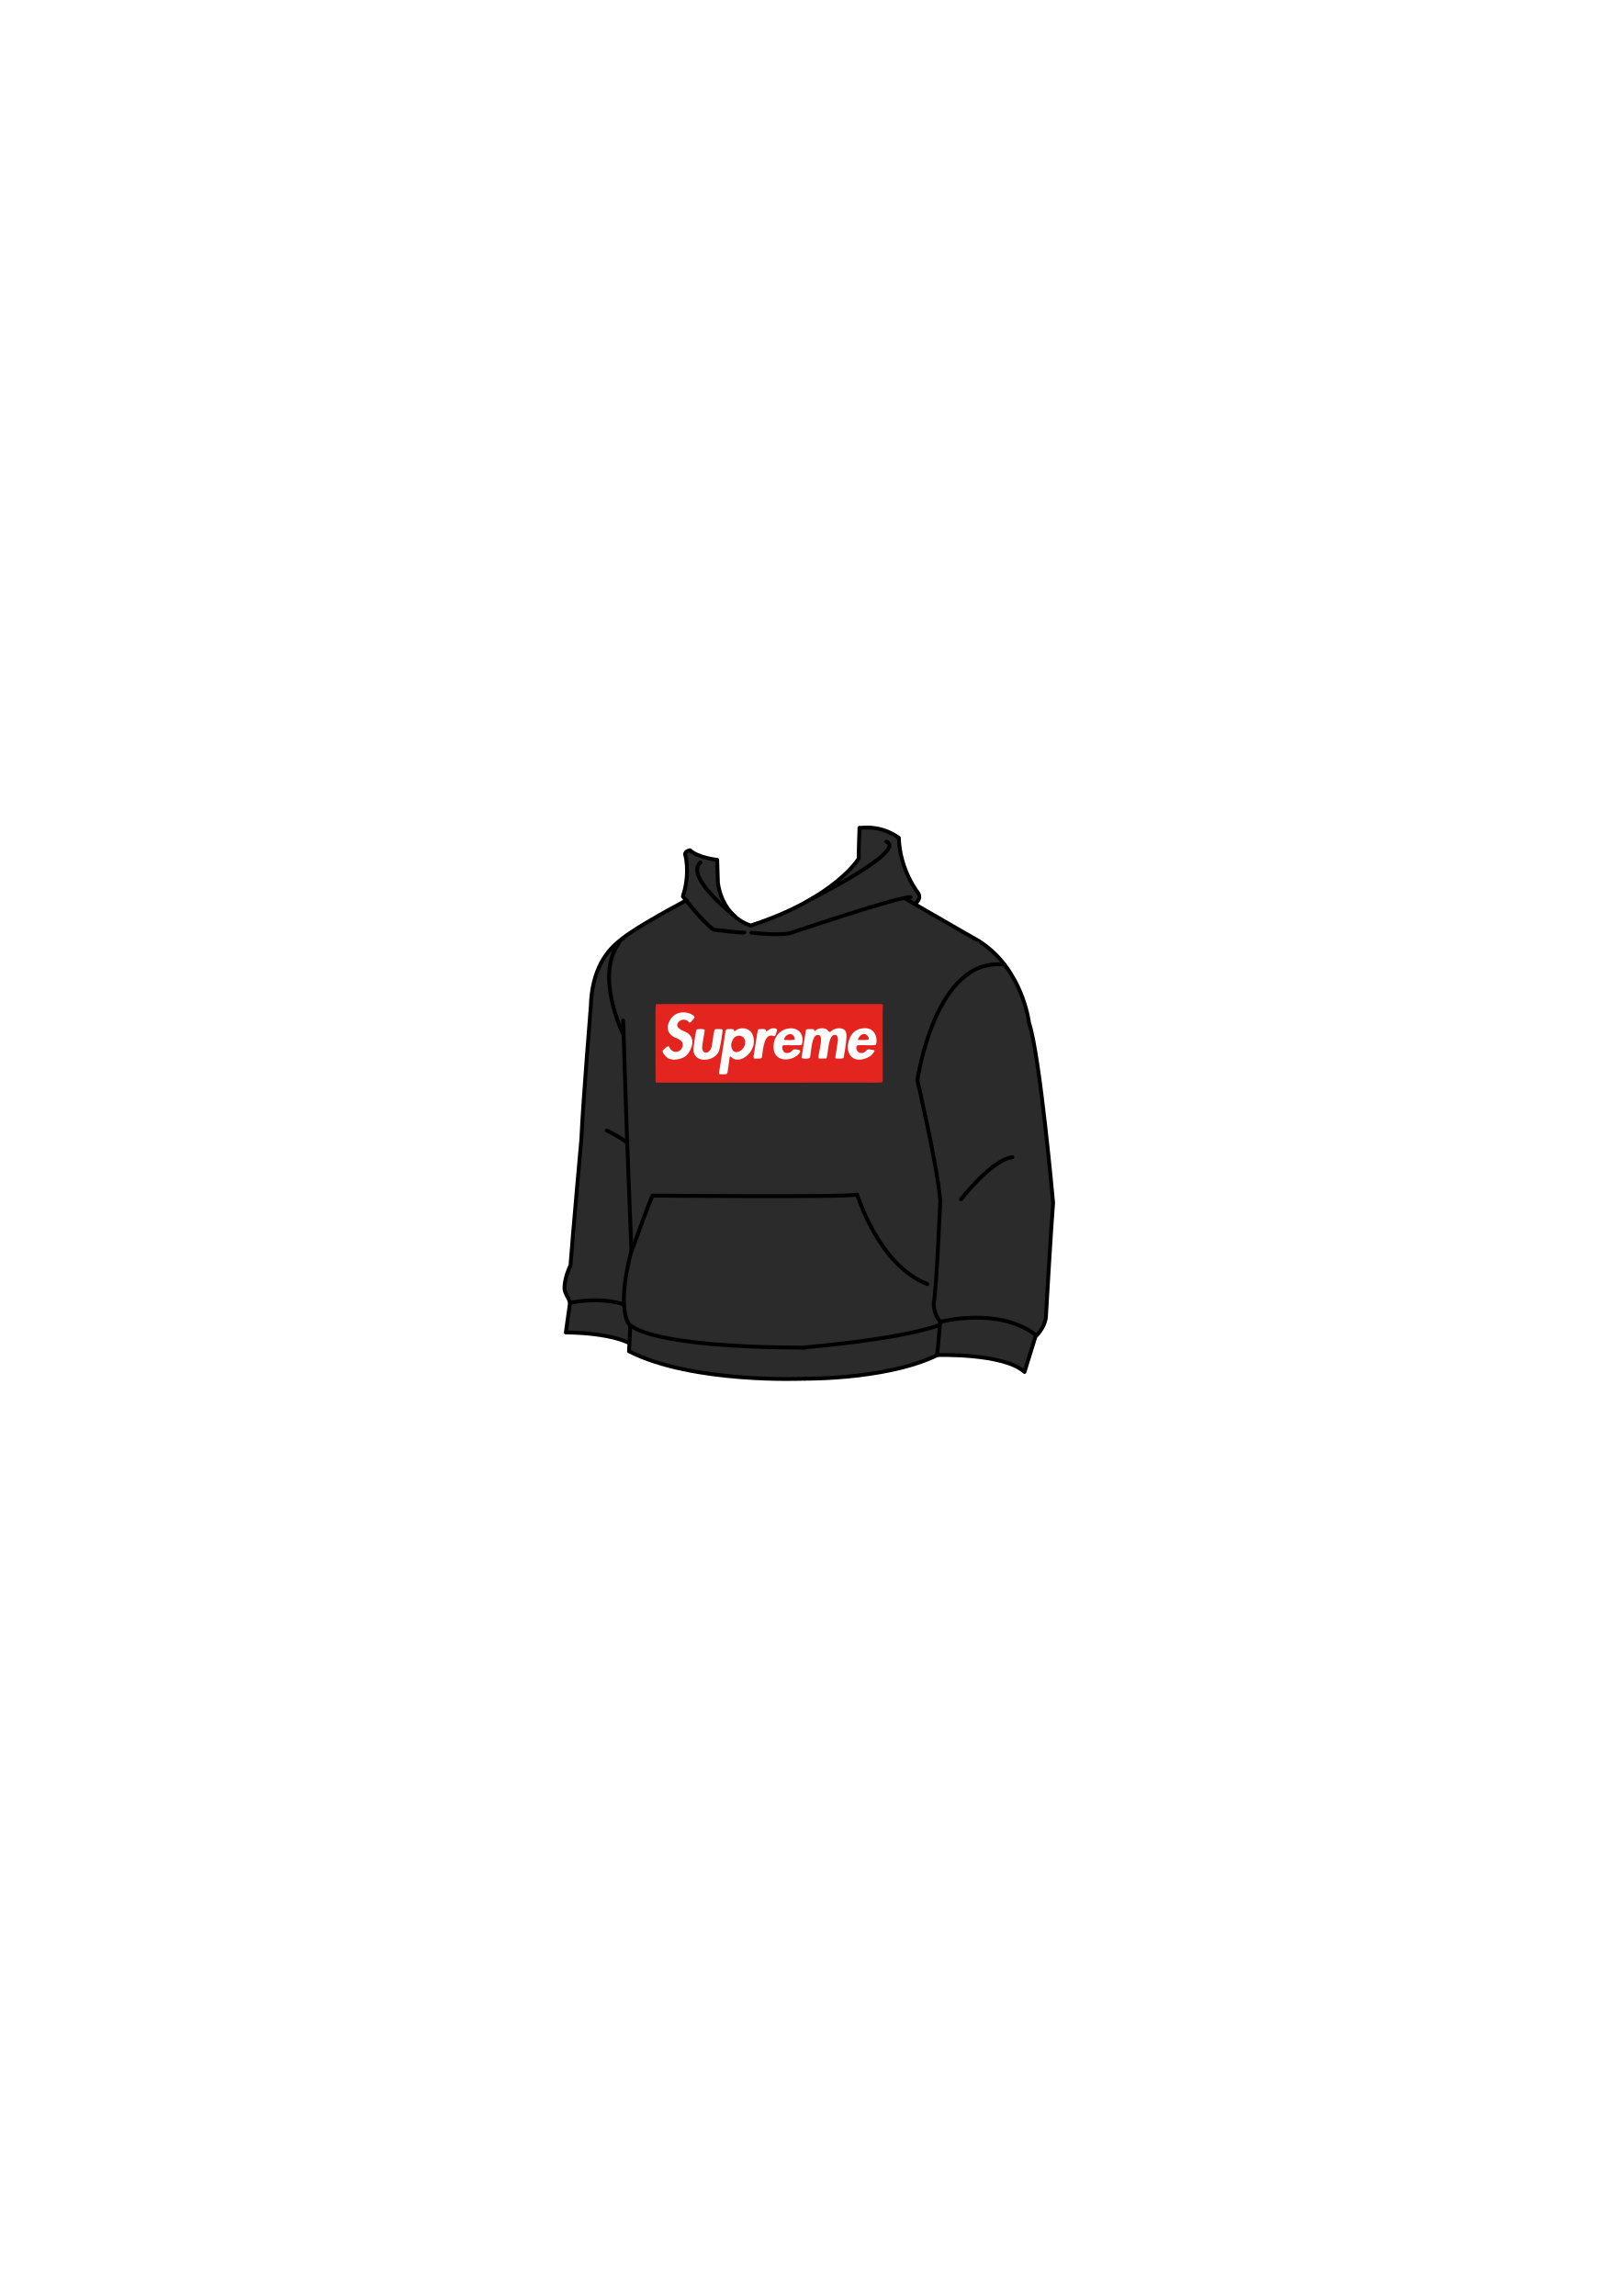
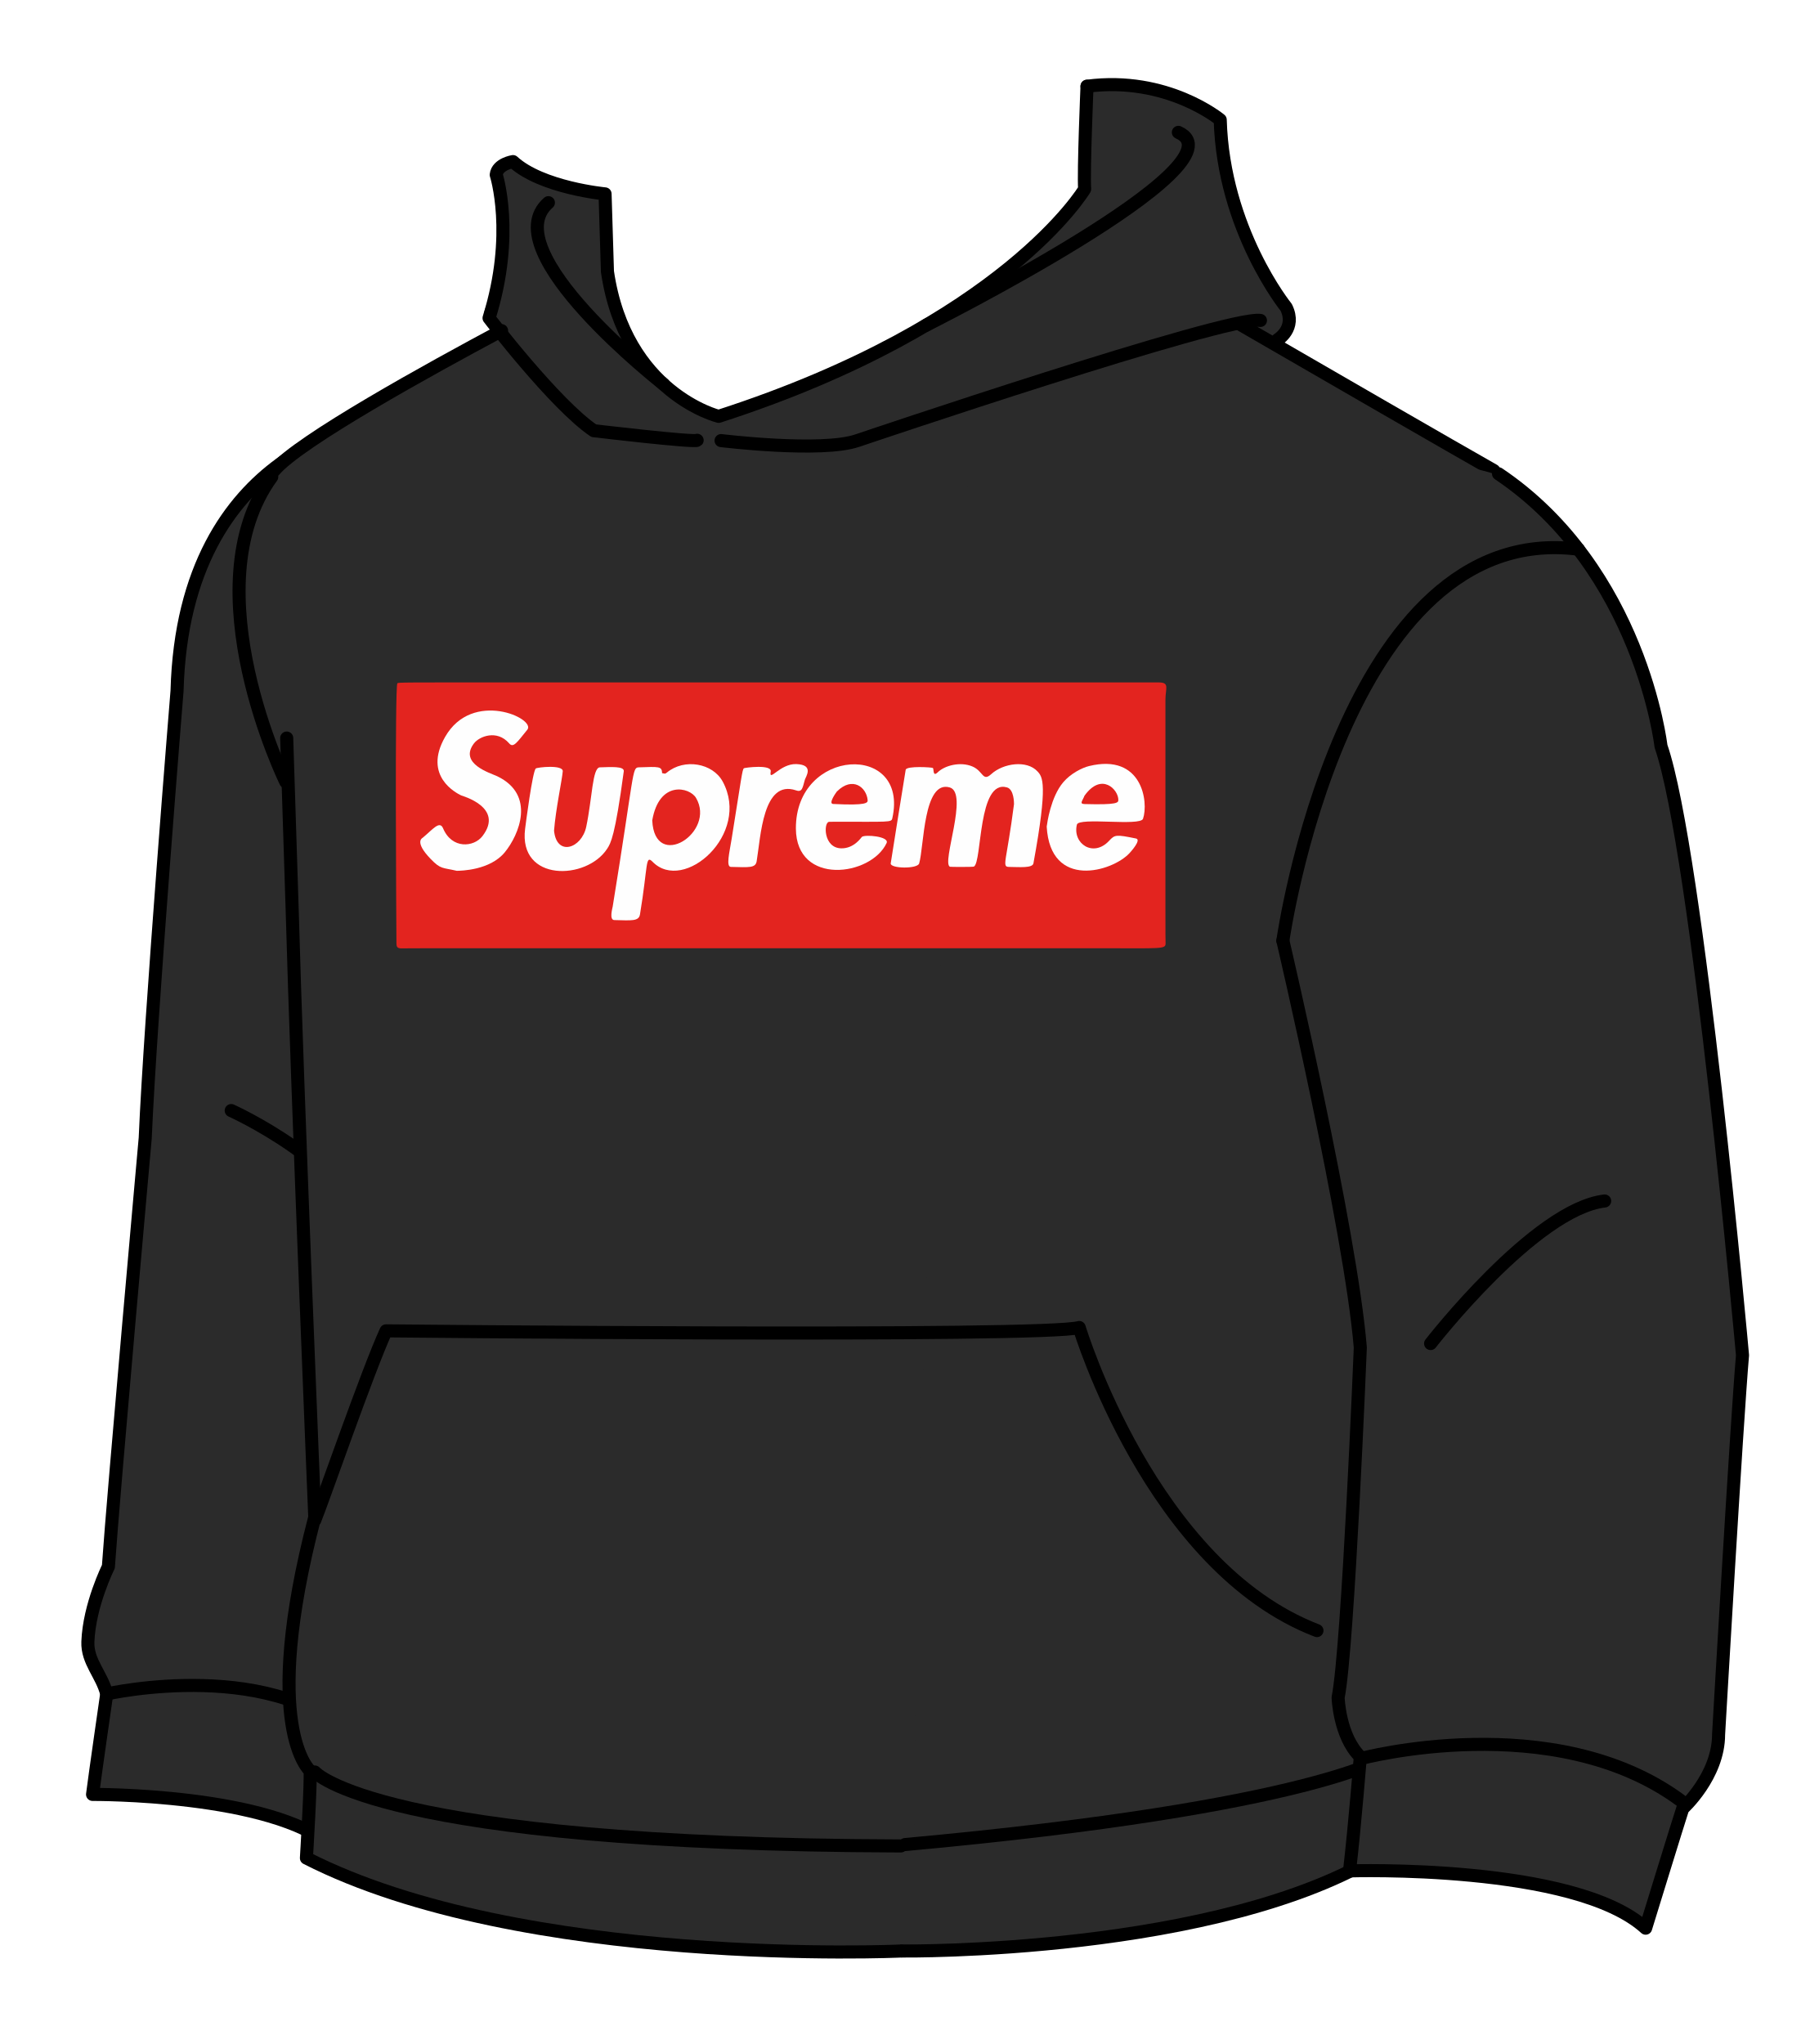
- <svg xmlns="http://www.w3.org/2000/svg" width="100%" height="100%" viewBox="0 0 1749 2481" version="1.1" xml:space="preserve" style="fill-rule:evenodd;clip-rule:evenodd;stroke-linecap:round;stroke-linejoin:round;stroke-miterlimit:1.5;">
+ <svg xmlns="http://www.w3.org/2000/svg" width="100%" height="100%" viewBox="581.942 867.199 577.503 652.273" version="1.1" xml:space="preserve" style="fill-rule:evenodd;clip-rule:evenodd;stroke-linecap:round;stroke-linejoin:round;stroke-miterlimit:1.5;">
  <g transform="matrix(1,0,0,1,253.7003,-100.7298)">
    <g id="l-hand" transform="matrix(1,0,0,1,102.8623,-25.0887)">
      <g>
        <path d="M344.133,1128.014L319.595,1137.856L302.964,1151.797L289.516,1173.007L283.371,1196.786L278.829,1253.694L273.782,1324.837L270.517,1373.522L263.689,1445.362L259.83,1491.376C259.83,1491.376 246.768,1519.577 259.533,1532.046L256.089,1565.249C256.089,1565.249 323.952,1568.638 331.165,1582.44L339.982,1550.555L358.15,1538.799C358.15,1538.799 364.562,1524.885 362.959,1508.464L372.043,1420.174L378.723,1358.723L389.907,1248.38L389.907,1240.157C389.907,1240.157 415.278,1121.163 344.133,1128.014Z" style="fill:rgb(43,43,43);" />
        <path d="M259.533,1532.046L256.607,1560.254L253.936,1564.902L258.761,1565.116C258.761,1565.116 327.158,1570.007 331.005,1580.505L340.41,1549.965C340.41,1549.965 319.036,1521.324 261.967,1532.652" style="fill:rgb(43,43,43);" />
      </g>
      <path d="M346.001,1128.014C346.001,1128.014 284.016,1134.426 281.879,1213.51C281.879,1213.51 273.33,1318.242 271.726,1356.181C271.726,1356.181 261.574,1469.463 259.971,1492.974C259.971,1492.974 253.868,1505.179 253.423,1516.947C253.183,1523.274 257.918,1527.471 259.436,1533.585C259.436,1533.585 255.683,1559.539 254.92,1565.646C254.92,1565.646 312.172,1565.264 331.637,1582.44L340.416,1549.956C340.416,1549.956 341.712,1549.174 356.329,1540.411C357.938,1539.447 362.603,1538.224 363.316,1506.867C363.316,1506.867 375.212,1385.666 377.439,1367.593C377.439,1367.593 386.344,1259.929 389.907,1240.157" style="fill:none;stroke:black;stroke-width:4.17px;" />
      <path d="M259.436,1533.585C259.436,1533.585 314.78,1521.009 340.416,1549.956" style="fill:none;stroke:black;stroke-width:4.17px;" />
      <g transform="matrix(1,0,0,1,-0.754951,20.17964)">
        <path d="M299.926,1327.234C299.926,1327.234 336.873,1343.831 344.888,1367.593" style="fill:none;stroke:black;stroke-width:4.17px;" />
      </g>
    </g>
    <g id="body">
      <g>
        <path d="M735.838,1078.107L779.272,1102.343L805.751,1118.111C805.751,1118.111 865.961,1163.269 816.82,1269.614L806.82,1295.027C806.82,1295.027 788.372,1371.14 787.227,1384.88C787.227,1384.88 783.029,1457.781 789.899,1493.659C789.899,1493.659 795.2,1502.31 771.748,1528.731C771.748,1528.731 769.165,1554.127 769.7,1558.402C769.7,1558.402 732.547,1589.36 617.41,1590.529L612.683,1554.127C612.683,1554.127 599.191,1382.913 601.417,1367.773C601.417,1367.773 594.947,1225.725 597.514,1186.539C597.514,1186.539 600.908,1114.377 603.198,1109.952C603.198,1109.952 625.87,1073.224 635.889,1064.207C635.889,1064.207 650.447,1055.387 668.77,1035.613C671.879,1032.258 674.946,1029.9 675.16,1025.445C675.636,1015.515 674.475,1001.065 675.16,994.931L694.093,994.931L718.698,1005.754C718.698,1005.754 717.583,1021.972 722.905,1035.613C727.03,1046.188 730.845,1057.218 736.977,1063.456C744.072,1070.674 734.728,1077.736 735.838,1078.107Z" style="fill:rgb(43,43,43);" />
        <path d="M520.695,1029.708L521.909,1056.425L531.528,1083.677L556.909,1101.311L572.94,1095.765L602.062,1083.677L641.069,1061.594C641.069,1061.594 617.644,1387.174 620.315,1590.529C620.315,1590.529 489.834,1593.379 426.142,1561.604C426.142,1561.604 428.146,1539.228 427.144,1534.219C427.144,1534.219 420.354,1525.202 419.741,1508.503C419.741,1508.503 423.804,1469.095 428.48,1452.731L426.142,1387.941C426.142,1387.941 419.575,1228.885 419.439,1217.435C419.439,1217.435 389.772,1157.289 415.734,1118.087C415.734,1118.087 429.672,1107.328 441.027,1099.98C452.382,1092.633 475.894,1079.454 485.579,1073.443C488.376,1071.707 479.165,1072.807 484.321,1063.745C489.818,1054.083 486.854,1029.933 488.316,1023.733C490.438,1014.728 502.077,1025.773 502.077,1025.773L520.695,1029.708Z" style="fill:rgb(43,43,43);" />
        <g transform="matrix(0.066553,0,0,0.066553,596.912,1292.73)">
          <g transform="matrix(1,0,0,1,-3643.75,-5168.75)">
            <g id="_5a7f5f47abc3d121aba71181.png" transform="matrix(9.809338,0,0,9.809338,1487.916,3540.618)">
              <path d="M68.5,2.034L374.5,2.034C380.228,1.997 377.965,4.825 377.966,10.5C377.971,125.615 377.931,125.602 378.034,129.495C378.115,132.53 376.364,131.966 345.5,131.966C7.396,131.966 7.4,131.958 4.505,132.034C2.224,132.095 2.044,130.955 2.035,129.512C1.968,119.35 1.206,3.811 2.483,2.483C2.979,1.967 3.134,2.034 68.5,2.034Z" style="fill:rgb(227,36,31);" />
              <path d="M131.908,46.381C133.181,46.559 133.23,46.931 134.237,46.096C142.771,39.013 156.65,41.486 161.526,50.484C175.436,76.149 142.517,105.234 127.284,89.739C123.632,86.025 125.05,91.603 121.092,115.436C120.525,118.854 117.019,118.398 108.534,118.196C105.957,118.134 107.621,112.401 107.761,111.541C118.48,45.713 117.115,43.654 120.503,43.541C130.398,43.21 131.81,42.973 131.908,46.381Z" style="fill:rgb(254,254,254);" />
              <path d="M303.935,61.531C303.934,60.823 303.926,54.362 300.541,53.363C286.181,49.127 288.392,89.962 284.333,92.047C283.837,92.301 272.861,92.251 272.605,92.132C268.421,90.19 281.877,56.107 272.538,53.37C259.576,49.57 259.998,82.28 257.572,90.52C256.756,93.293 243.399,93.064 243.666,90.502C243.715,90.035 250.879,45.057 250.992,44.692C251.593,42.738 263.815,43.515 264.262,43.842C264.904,44.312 264.047,48.491 266.707,45.911C270.1,42.62 277.748,40.606 283.649,43.139C288.949,45.414 288.559,50.733 292.806,46.858C298.682,41.496 310.238,39.854 315.44,45.555C317.864,48.212 320.64,51.255 313.431,90.482C312.985,92.906 306.42,92.26 301.516,92.215C297.789,92.18 300.305,89.827 303.935,61.531Z" style="fill:rgb(254,254,254);" />
              <path d="M31.534,94.12C24.437,92.448 23.744,93.497 18.721,88.276C10.687,79.927 14.616,78.172 14.886,77.95C19.728,73.96 23.153,69.353 24.833,73.35C29.157,83.637 39.907,82.6 44.084,77.155C54.882,63.076 34.131,57.494 33.627,57.244C31.505,56.191 14.844,47.923 25.818,28.684C39.127,5.351 70.443,19.701 66.017,25.15C60.919,31.428 59.199,34.206 57.147,31.837C51.166,24.932 42.528,28.407 39.923,31.856C32.396,41.822 48.092,46.359 51.301,47.896C70.258,56.982 61.991,76.538 55.01,85.06C47.775,93.892 33.547,94.092 31.534,94.12Z" style="fill:rgb(254,254,254);" />
              <path d="M319.92,72.513C320.168,70.685 321.868,58.142 327.954,50.895C331.622,46.526 337.314,43.723 340.612,42.917C366.657,36.557 369.802,60.597 367,68.69C365.695,72.46 335.593,67.786 334.678,71.55C332.429,80.805 342.682,87.783 350.436,79.439C353.217,76.447 353.736,76.32 363.572,78.326C366.432,78.909 360.859,84.983 360.438,85.441C352.064,94.567 321.689,103.426 319.92,72.513Z" style="fill:rgb(254,254,254);" />
              <path d="M215.5,70.122C214.815,70.238 214.102,70.09 213.417,70.206C210.818,70.648 210.769,82.986 219.509,83.134C225.758,83.239 229.223,77.863 229.555,77.56C230.97,76.267 243.183,77.261 241.642,80.565C234.059,96.83 197.48,101.595 197.311,73.501C197.072,33.796 252.797,31.215 244.44,68.482C243.982,70.526 243.114,70.122 215.5,70.122Z" style="fill:rgb(254,254,254);" />
              <path d="M79.084,74.5C80.325,87.292 92.578,83.241 94.823,72.576C97.799,58.434 97.797,43.633 101.503,43.542C106.551,43.417 113.528,42.841 113.173,45.479C108.891,77.371 106.773,80.66 105.1,83.258C95.049,98.868 61.59,99.663 64.941,73.552C65.245,71.179 68.522,45.642 70.152,44.11C70.784,43.515 83.598,42.102 83.337,45.491C83.017,49.651 79.894,63.977 79.084,74.5Z" style="fill:rgb(254,254,254);" />
              <path d="M165.894,78.56C170.717,48.561 171.05,44.652 171.903,43.986C172.258,43.709 185.648,41.921 185.003,45.608C184.052,51.043 189.498,41.679 197.511,41.95C206.416,42.252 202.117,48.154 201.71,49.562C200.558,53.543 200.444,55.85 197.4,54.808C181.133,49.239 180.124,77.564 178.131,89.442C177.57,92.785 174.602,92.44 165.534,92.211C163.063,92.149 164.829,85.167 165.894,78.56Z" style="fill:rgb(254,254,254);" />
              <path d="M127.087,69.483C130.477,49.759 145.369,53.163 148.499,58.5C158.395,75.371 128.239,94.607 127.087,69.483Z" style="fill:rgb(227,36,31);" />
              <path d="M217.342,55.359C225.06,47.705 231.811,53.354 232.381,59.506C232.506,60.858 232.127,62.303 215.516,61.444C212.97,61.312 217.041,55.769 217.342,55.359Z" style="fill:rgb(227,34,29);" />
              <path d="M338.382,57.427C346.774,45.716 355.013,54.425 354.939,59.5C354.92,60.824 354.542,61.939 338.501,61.491C335.7,61.412 337.402,60.017 338.382,57.427Z" style="fill:rgb(227,34,29);" />
            </g>
          </g>
        </g>
      </g>
      <path d="M615.746,1590.529C615.746,1590.529 494.989,1596.043 426.033,1560.865C426.033,1560.865 427.559,1535.675 427.178,1533.003C427.178,1533.003 411.147,1519.263 428.704,1452.087C428.704,1452.087 423.081,1316.197 421.478,1257.953L419.741,1203.449" style="fill:none;stroke:black;stroke-width:4.17px;" />
      <path d="M488.316,1073.443C465.797,1085.458 423.562,1108.706 415.734,1118.087" style="fill:none;stroke:black;stroke-width:4.17px;" />
      <g transform="matrix(1,0,0,1,-253.7003,100.7298)">
        <path d="M793.699,989.809C793.699,989.809 739.262,947.302 756.962,931.877" style="fill:none;stroke:black;stroke-width:4.17px;" />
      </g>
      <path d="M724.488,1071.712C751.134,1087.126 792.612,1111.094 804.988,1118.087" style="fill:none;stroke:black;stroke-width:4.17px;" />
      <path d="M616.201,1590.524C616.201,1590.524 717.705,1591.7 769.47,1559.305C769.47,1559.305 770.806,1533.924 771.14,1528.246C771.14,1528.246 793.515,1508.876 789.174,1491.844C789.174,1491.844 782.161,1432.731 787.17,1385.308C787.17,1385.308 802.31,1293.459 817.323,1267.663" style="fill:none;stroke:black;stroke-width:4.17px;" />
      <path d="M771.14,1528.246C771.14,1528.246 748.888,1544.533 617.082,1556.556" style="fill:none;stroke:black;stroke-width:4.17px;" />
      <path d="M428.723,1533.4C428.723,1533.4 448.316,1556.556 615.746,1557.001" style="fill:none;stroke:black;stroke-width:4.17px;" />
      <g transform="matrix(1,0,0,1,-253.7003,100.7298)">
        <path d="M877.525,970.982C877.525,970.982 980.387,919.458 958.011,909.439" style="fill:none;stroke:black;stroke-width:4.17px;" />
      </g>
      <g transform="matrix(1,0,0,1,-253.7003,100.7298)">
        <path d="M682.424,1352.276C684.841,1346.398 699.268,1304.719 705.146,1291.895C705.146,1291.895 915.68,1294.032 926.367,1290.826C926.367,1290.826 949.344,1367.238 1002.244,1387.543" style="fill:none;stroke:black;stroke-width:4.17px;" />
      </g>
      <g transform="matrix(1,0,0,1,-253.7003,100.7298)">
        <path d="M928.86,894.72C928.86,894.72 927.715,921.82 928.097,927.545C928.097,927.545 902.588,970.579 811.304,1000.064C811.304,1000.064 781.533,992.812 775.807,953.881L775.044,929.071C775.044,929.071 754.815,927.163 745.655,918.766C745.655,918.766 740.693,919.53 740.311,922.965C740.311,922.965 746.418,941.903 738.021,968.693C738.021,968.693 759.065,996.247 771.444,1004.644C771.444,1004.644 803.67,1008.461 804.433,1007.697" style="fill:none;stroke:black;stroke-width:4.17px;" />
      </g>
      <g transform="matrix(1,0,0,1,-253.7003,100.7298)">
        <path d="M812.067,1007.798C812.067,1007.798 844.128,1011.716 855.578,1007.798C855.578,1007.798 973.517,967.857 984.204,969.457" style="fill:none;stroke:black;stroke-width:4.17px;" />
      </g>
      <g transform="matrix(1,0,0,1,-253.7003,100.7298)">
        <path d="M989.738,975.565C989.738,975.565 995.749,971.984 992.41,965.258C992.41,965.258 972.372,940.498 971.37,905.431C971.37,905.431 954.481,891.357 928.86,894.72" style="fill:none;stroke:black;stroke-width:4.17px;" />
      </g>
      <path d="M419.439,1217.435C419.439,1217.435 389.127,1155.603 414.97,1120.107" style="fill:none;stroke:black;stroke-width:4.17px;" />
    </g>
    <g id="r-hand" transform="matrix(1,0,0,1,-111.6379,-16.41216)">
      <g>
        <path d="M850.836,1291.19L865.585,1360.652L874.016,1411.992L874.016,1421.152L869.732,1501.898L867.061,1527.132C867.061,1527.132 868.206,1539.6 874.016,1544.053L870.623,1581.457L886.95,1581.754C886.95,1581.754 950.775,1582.878 964.134,1599.653L976.899,1559.728C976.899,1559.728 982.836,1560.619 988.773,1542.214C988.773,1542.214 995.79,1415.751 995.993,1416.048C995.993,1416.048 982.539,1299.678 982.836,1293.444C982.836,1293.444 967.103,1199.933 962.353,1190.73C962.353,1190.73 953.791,1163.563 919.356,1138.311C919.356,1138.311 816.884,1097.223 849.301,1281.18" style="fill:rgb(43,43,43);" />
        <path d="M874.016,1544.053L871.101,1576.19L870.393,1580.713C870.393,1580.713 952.623,1580.596 965.091,1599.653C965.091,1599.653 974.082,1564.499 976.266,1561.474C978.45,1558.449 976.266,1558.922 976.266,1558.922L973.107,1556.371C973.107,1556.371 945.202,1533.809 881.08,1543.606L874.016,1544.053Z" style="fill:rgb(43,43,43);" />
        <path d="M849.301,1283.092L864.864,1225.983C864.864,1225.983 893.585,1151.508 943.346,1159.189L916.626,1135.533C916.626,1135.533 809.915,1098.017 849.301,1283.092Z" style="fill:rgb(43,43,43);" />
      </g>
      <path d="M849.301,1284.527C849.301,1284.527 870.944,1376.97 874.016,1414.374C874.016,1414.374 870.141,1510.023 866.934,1526.053C866.934,1526.053 867.306,1538.394 874.016,1544.978C874.016,1544.978 872.268,1566.902 870.581,1581.369C870.581,1581.369 942.558,1579.043 965.077,1599.653C965.077,1599.653 975.764,1564.921 976.909,1561.486C976.909,1561.486 988.359,1551.18 988.359,1537.822C988.359,1537.822 994.084,1438.967 995.993,1416.83C995.993,1416.83 981.552,1255.857 969.975,1222.46C969.975,1222.46 963.55,1166.067 918.13,1135.533" style="fill:none;stroke:black;stroke-width:4.17px;" />
      <path d="M849.301,1284.527C849.301,1284.527 868.402,1149.95 943.596,1159.599" style="fill:none;stroke:black;stroke-width:4.17px;" />
      <path d="M896.449,1413.089C896.449,1413.089 929.733,1370.189 951.998,1367.593" style="fill:none;stroke:black;stroke-width:4.17px;" />
      <path d="M874.016,1545.563C874.016,1545.563 935.656,1528.998 976.266,1558.922" style="fill:none;stroke:black;stroke-width:4.17px;" />
    </g>
  </g>
</svg>
